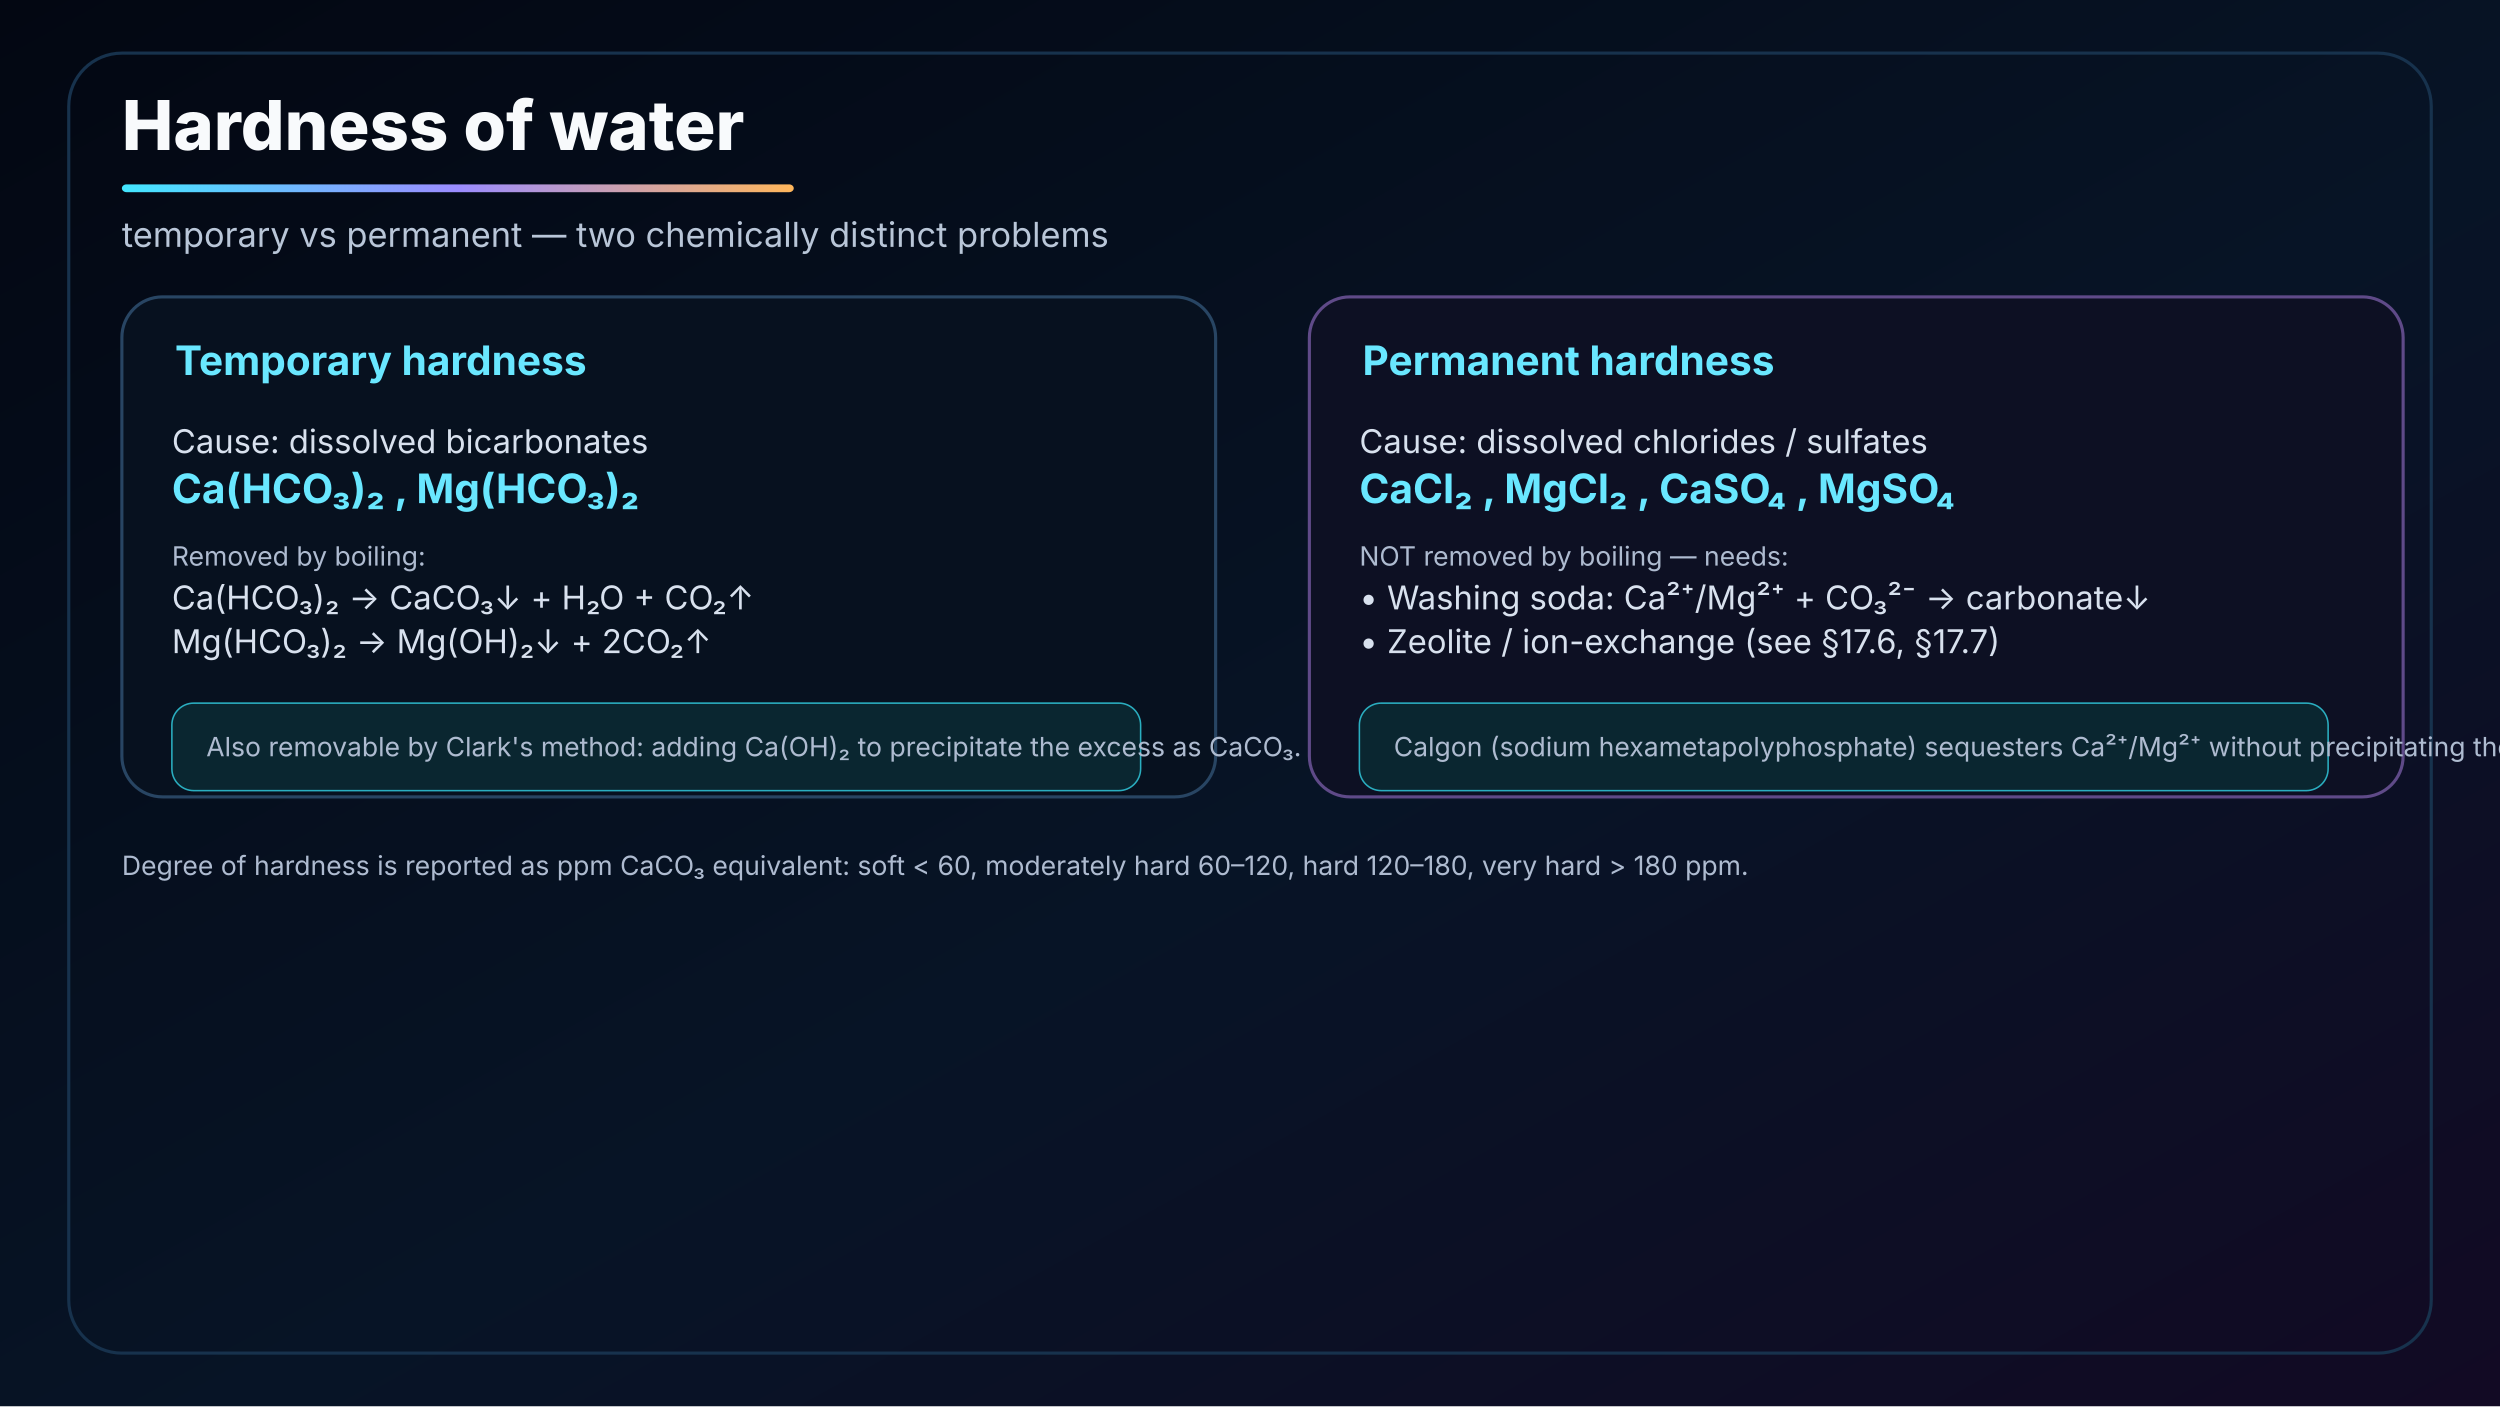
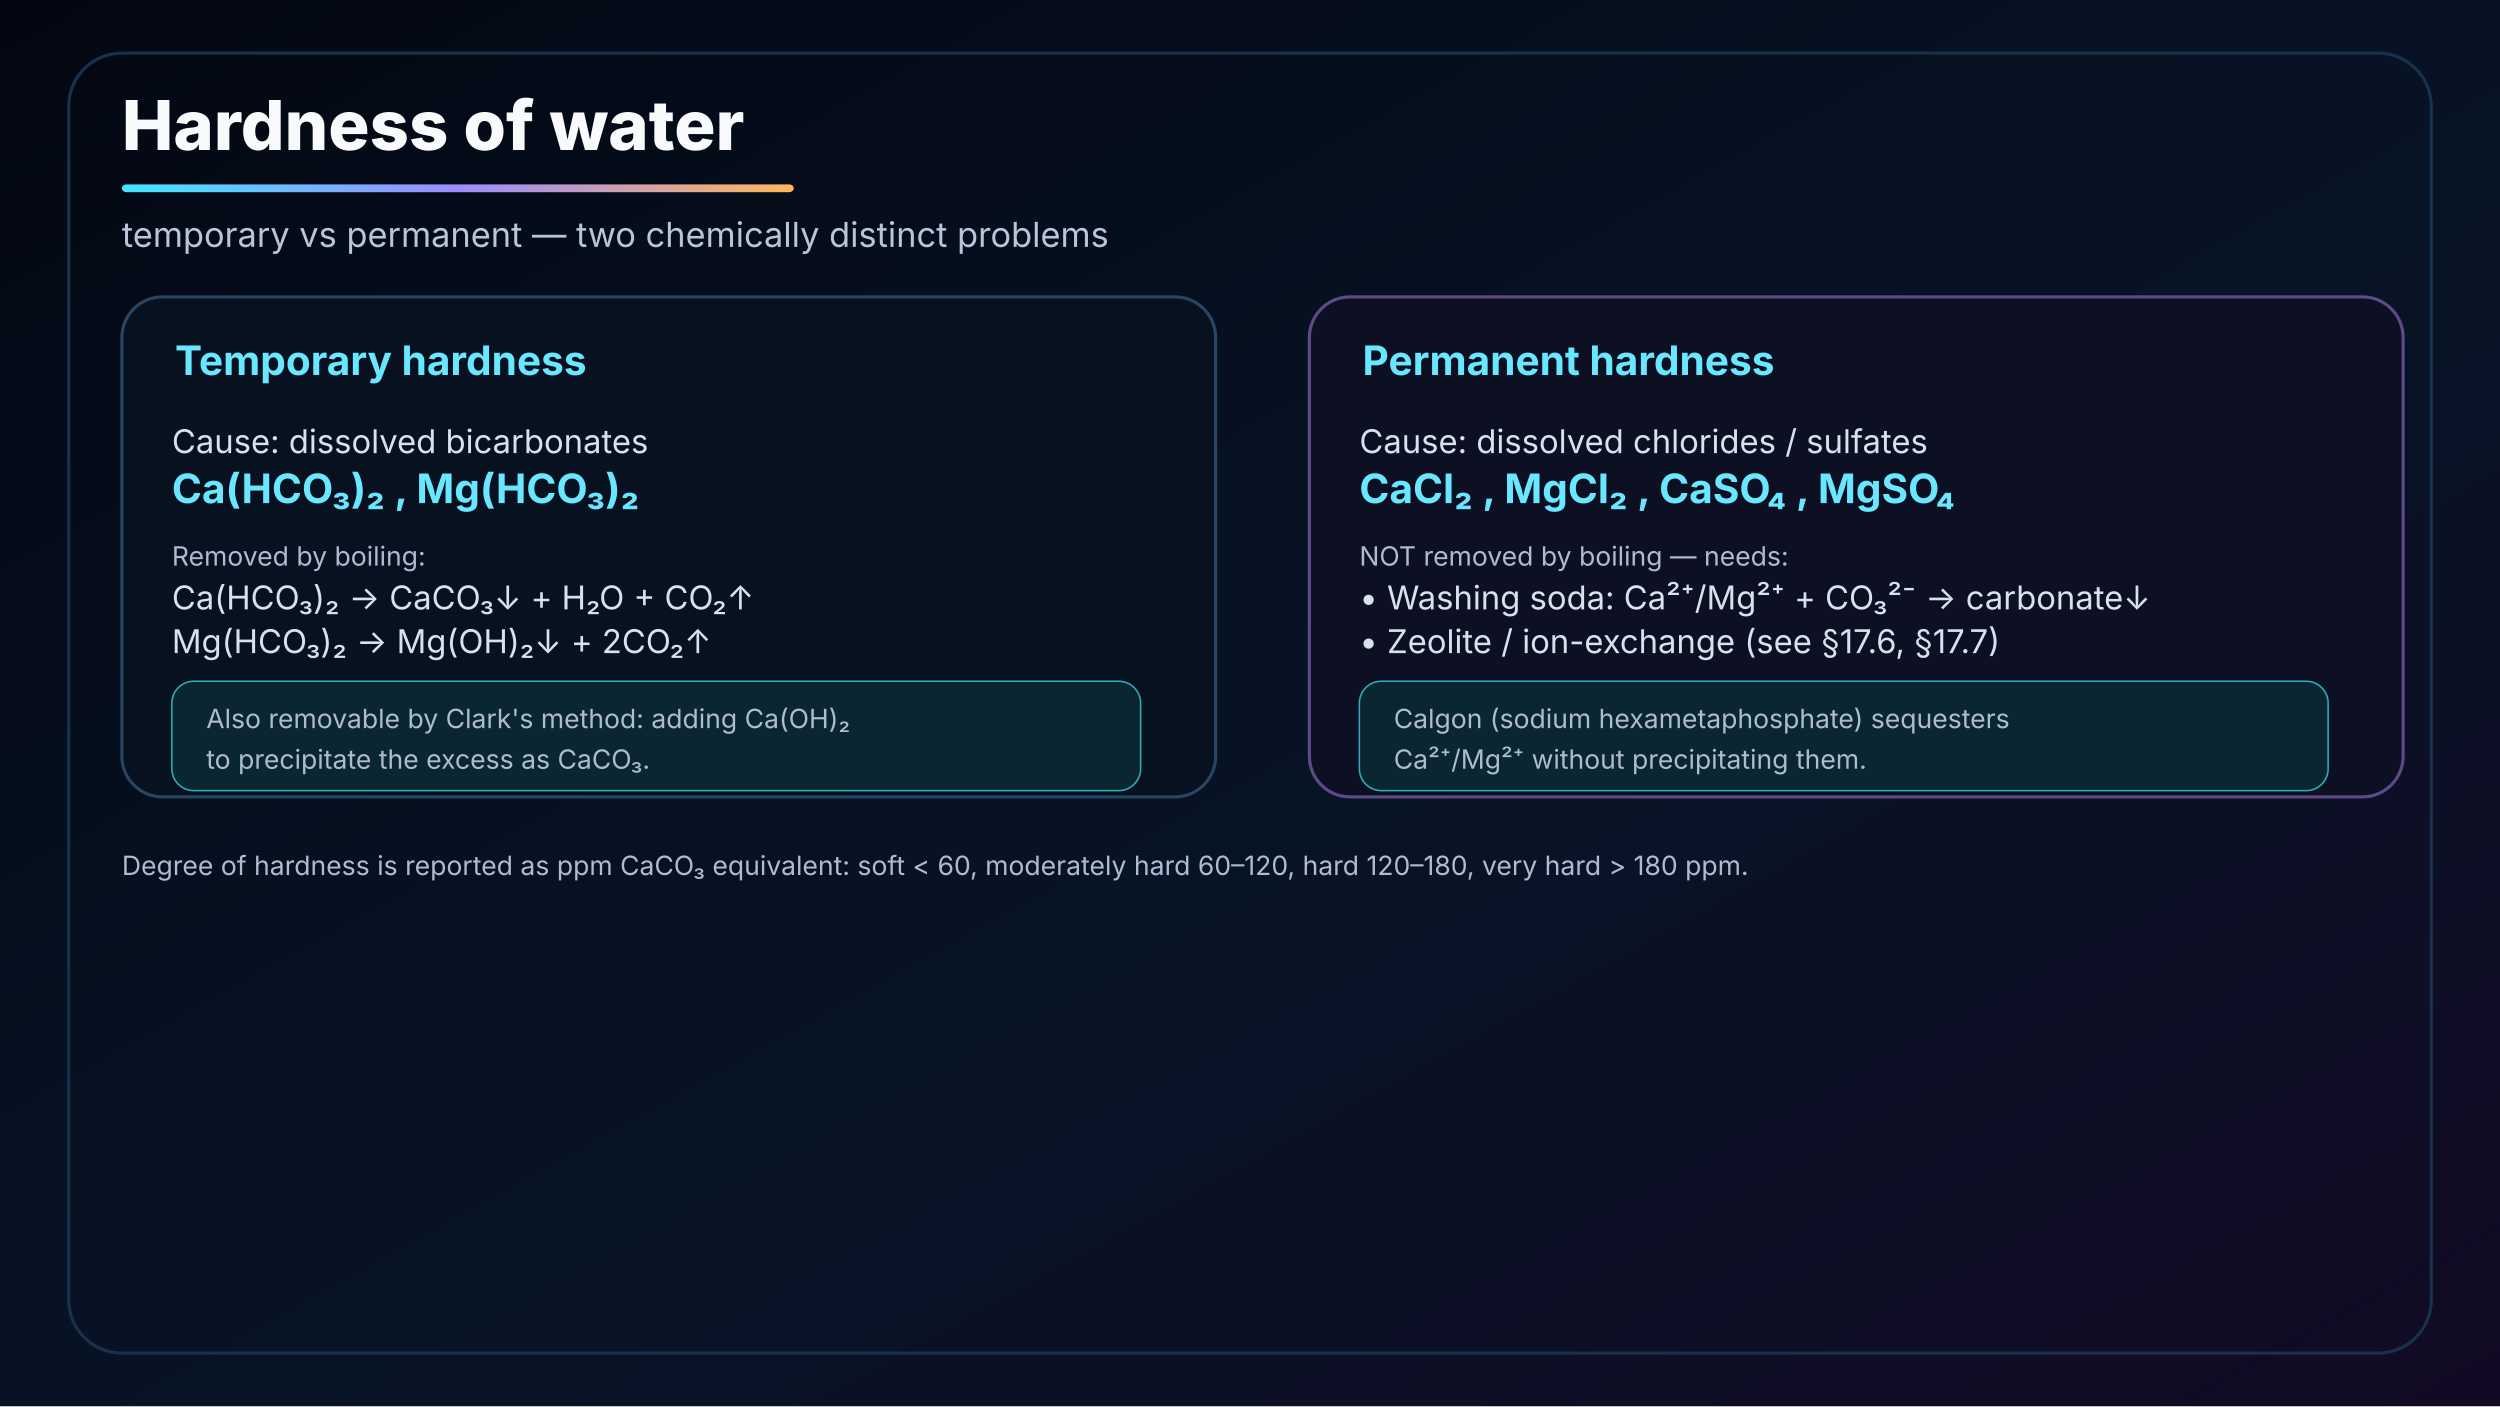
<svg xmlns="http://www.w3.org/2000/svg" width="1600" height="900" viewBox="0 0 1600 900">
  <defs>
    <linearGradient id="bg" x1="0" y1="0" x2="1" y2="1">
      <stop stop-color="#030712" />
      <stop offset="0.55" stop-color="#071426" />
      <stop offset="1" stop-color="#120a24" />
    </linearGradient>
    <linearGradient id="accent" x1="0" y1="0" x2="1" y2="0">
      <stop stop-color="#43e6ff" />
      <stop offset="0.5" stop-color="#9b8cff" />
      <stop offset="1" stop-color="#ffb65c" />
    </linearGradient>
    <filter id="glow">
      <feGaussianBlur stdDeviation="6" result="b" />
      <feMerge>
        <feMergeNode in="b" />
        <feMergeNode in="SourceGraphic" />
      </feMerge>
    </filter>
    <style>
    .title{font:800 44px Inter,Arial,sans-serif;fill:#f8fafc} .sub{font:400 22px Inter,Arial,sans-serif;fill:#b9c6d8}
    .h{font:750 26px Inter,Arial,sans-serif;fill:#69e7ff} .t{font:400 21px Inter,Arial,sans-serif;fill:#d8e1ee}
    .small{font:400 17px Inter,Arial,sans-serif;fill:#aebbd0} .tiny{font:400 15px Inter,Arial,sans-serif;fill:#8ba0b8}
    .gold{fill:#ffc866} .violet{fill:#b9a2ff} .cyan{fill:#62e8ff} .coral{fill:#ff9c7a} .green{fill:#7be6ab}
    .panel{fill:#07111f;stroke:#284563;stroke-width:2} .panel2{fill:#0d1023;stroke:#5f4a88;stroke-width:2}
    .line{stroke:#63e6ff;stroke-width:4;fill:none} .dash{stroke:#b69cff;stroke-width:4;stroke-dasharray:12 10;fill:none}
    .bond{stroke:#e8f1fb;stroke-width:5} .thin{stroke:#6f829a;stroke-width:2;fill:none}
  </style>
  </defs>
  <rect width="1600" height="900" fill="url(#bg)" />
  <rect x="44" y="34" width="1512" height="832" rx="34" fill="none" stroke="#17324d" stroke-width="2" />
  <text x="78" y="96" class="title">Hardness of water</text>
  <rect x="78" y="118" width="430" height="5" rx="3" fill="url(#accent)" />
  <text x="78" y="158" class="sub">temporary vs permanent — two chemically distinct problems</text>
  <rect x="78" y="190" width="700" height="320" rx="26" class="panel" />
  <text x="112" y="240" class="h">Temporary hardness</text>
  <text x="110" y="290" class="t">Cause: dissolved bicarbonates</text>
  <text x="110" y="322" class="h">Ca(HCO₃)₂ , Mg(HCO₃)₂</text>
  <text x="110" y="362" class="small">Removed by boiling:</text>
  <text x="110" y="390" class="t">Ca(HCO₃)₂ → CaCO₃↓ + H₂O + CO₂↑</text>
  <text x="110" y="418" class="t">Mg(HCO₃)₂ → Mg(OH)₂↓ + 2CO₂↑</text>
-   <rect x="110" y="450" width="620" height="56" rx="14" fill="#0a2630" stroke="#2aaec0" />
-   <text x="132" y="484.0" class="small">Also removable by Clark's method: adding Ca(OH)₂ to precipitate the excess as CaCO₃.</text>
+   <rect x="110" y="436" width="620" height="70" rx="14" fill="#0a2630" stroke="#2aaec0" />
+   <text x="132" y="466.0" class="small">Also removable by Clark's method: adding Ca(OH)₂</text>
+   <text x="132" y="492.0" class="small">to precipitate the excess as CaCO₃.</text>
  <rect x="838" y="190" width="700" height="320" rx="26" class="panel2" />
  <text x="872" y="240" class="h">Permanent hardness</text>
  <text x="870" y="290" class="t">Cause: dissolved chlorides / sulfates</text>
  <text x="870" y="322" class="h">CaCl₂ , MgCl₂ , CaSO₄ , MgSO₄</text>
  <text x="870" y="362" class="small">NOT removed by boiling — needs:</text>
  <text x="870" y="390" class="t">• Washing soda: Ca²⁺/Mg²⁺ + CO₃²⁻ → carbonate↓</text>
  <text x="870" y="418" class="t">• Zeolite / ion-exchange (see §17.6, §17.7)</text>
-   <rect x="870" y="450" width="620" height="56" rx="14" fill="#0a2630" stroke="#2aaec0" />
-   <text x="892" y="484.0" class="small">Calgon (sodium hexametapolyphosphate) sequesters Ca²⁺/Mg²⁺ without precipitating them.</text>
+   <rect x="870" y="436" width="620" height="70" rx="14" fill="#0a2630" stroke="#2aaec0" />
+   <text x="892" y="466.0" class="small">Calgon (sodium hexametaphosphate) sequesters</text>
+   <text x="892" y="492.0" class="small">Ca²⁺/Mg²⁺ without precipitating them.</text>
  <text x="78" y="560" class="small">Degree of hardness is reported as ppm CaCO₃ equivalent: soft &lt; 60, moderately hard 60–120, hard 120–180, very hard &gt; 180 ppm.</text>
</svg>
